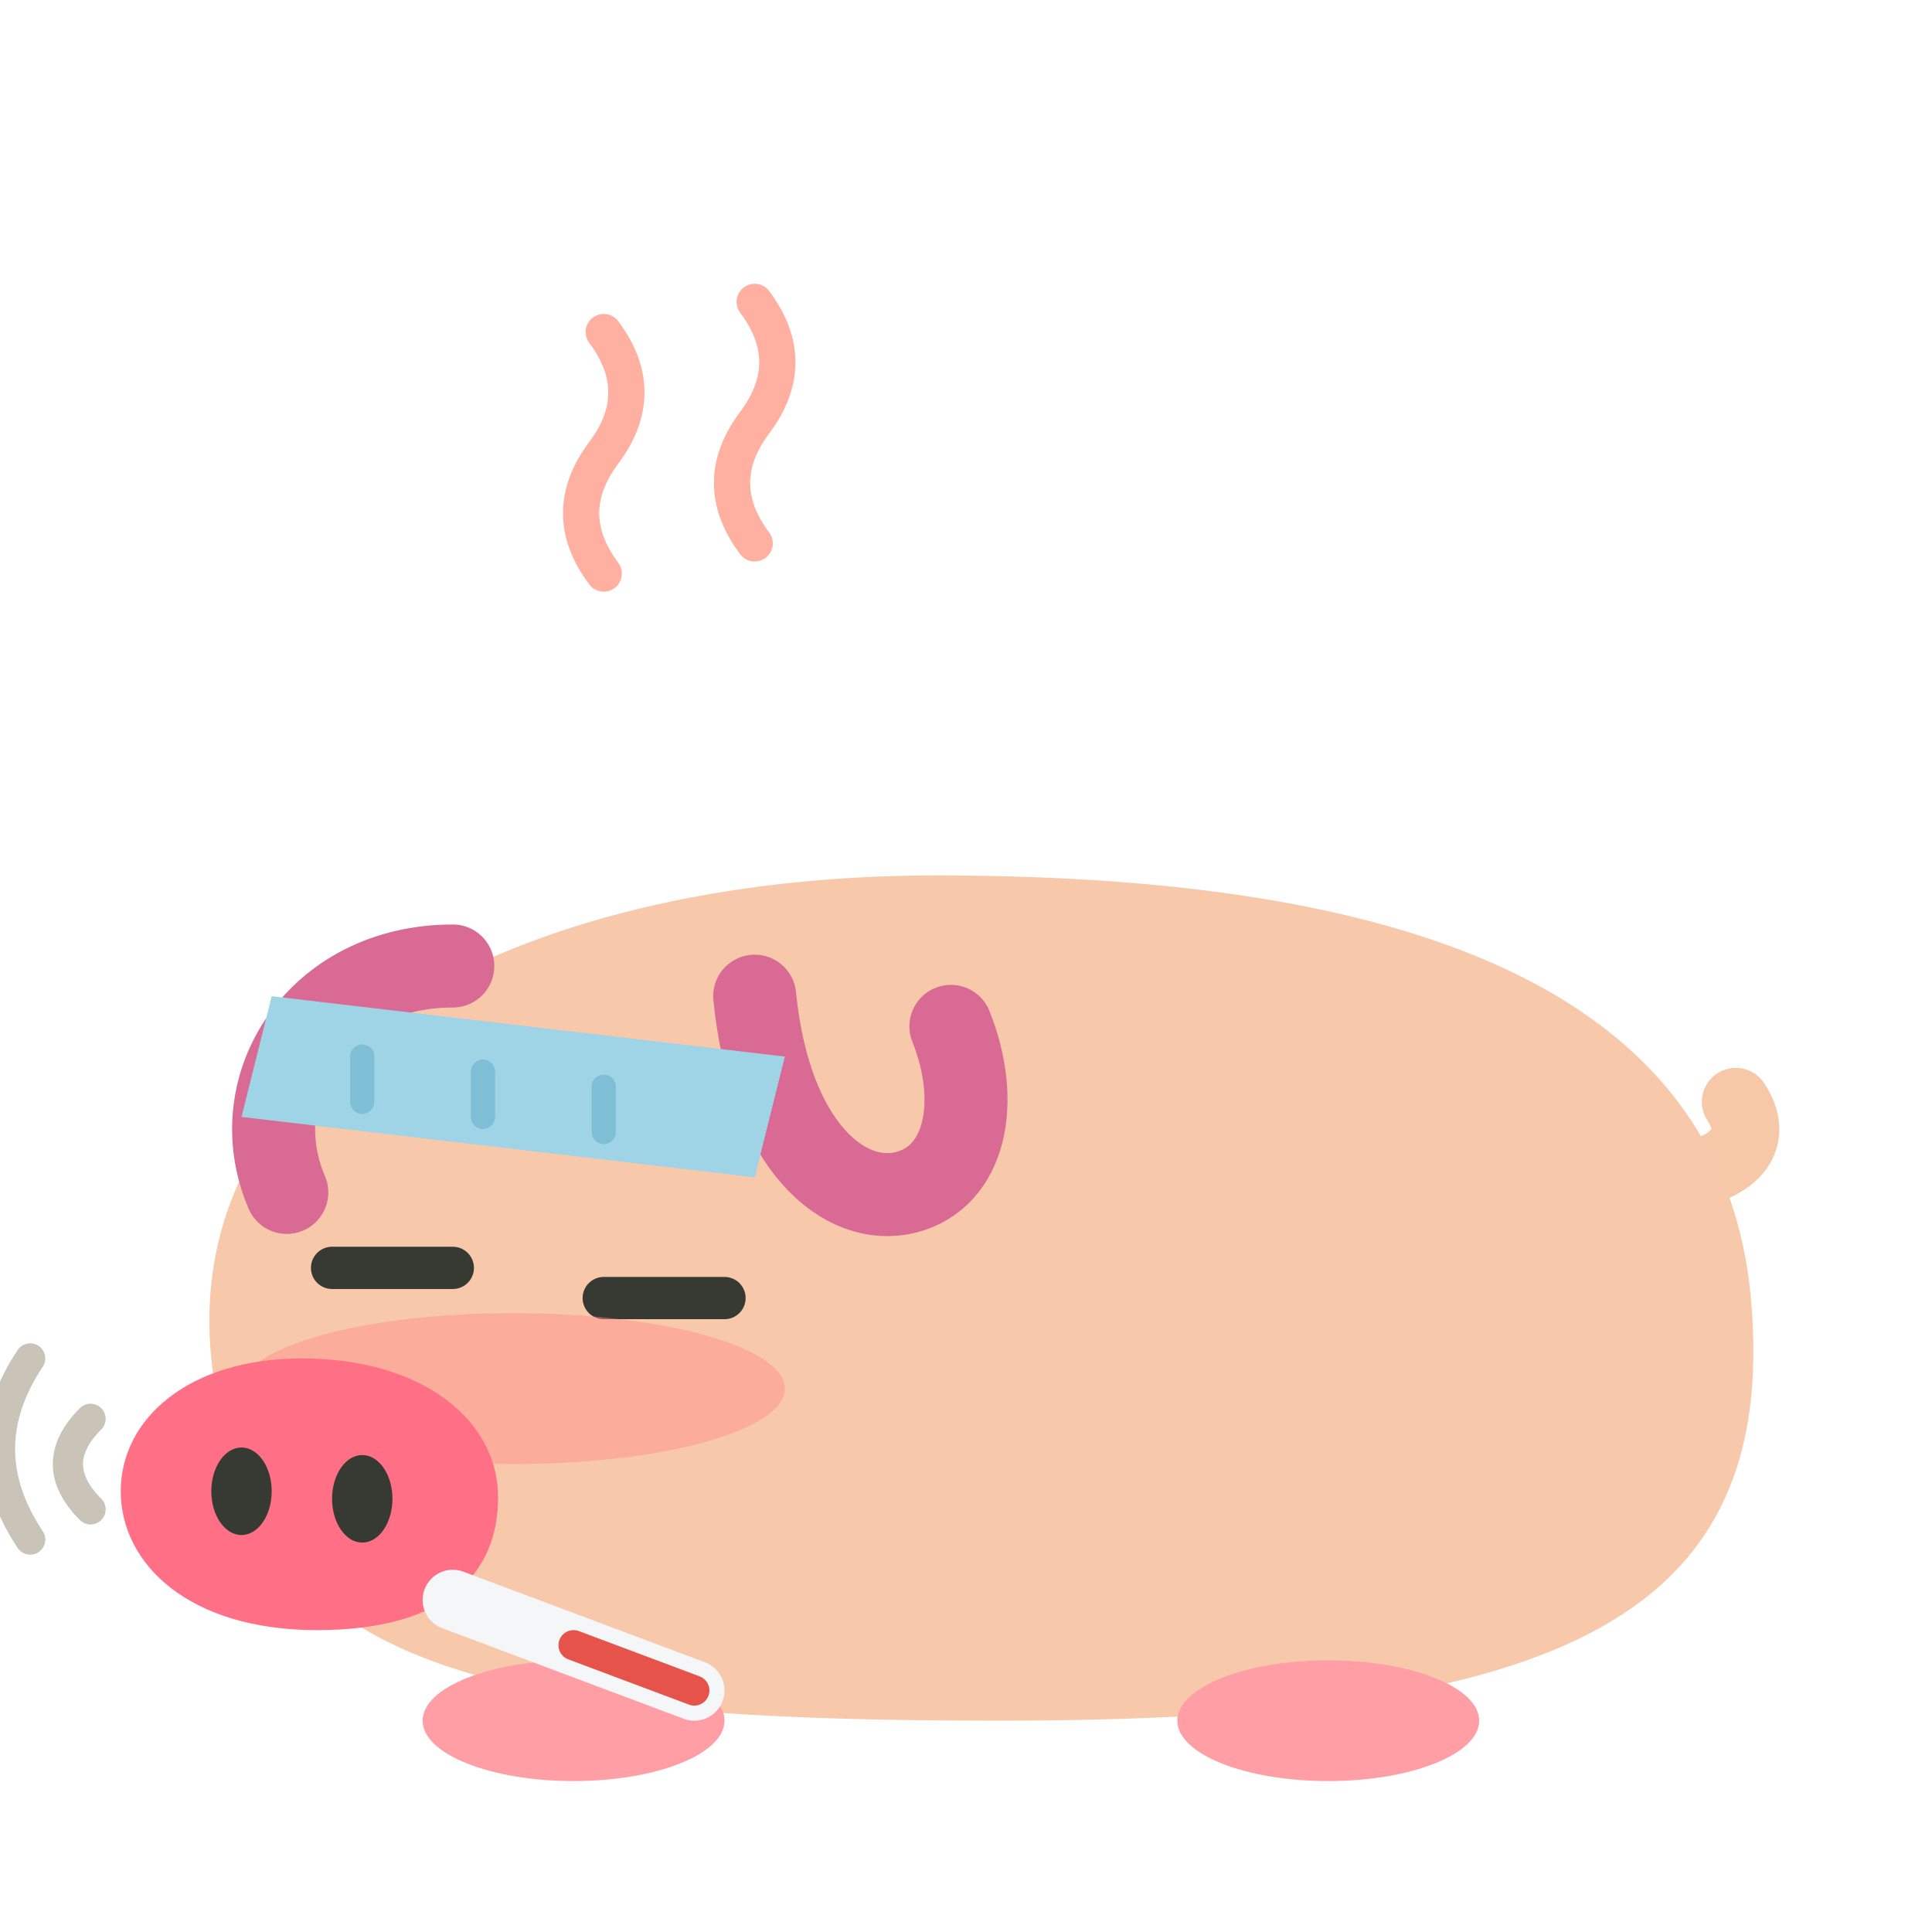
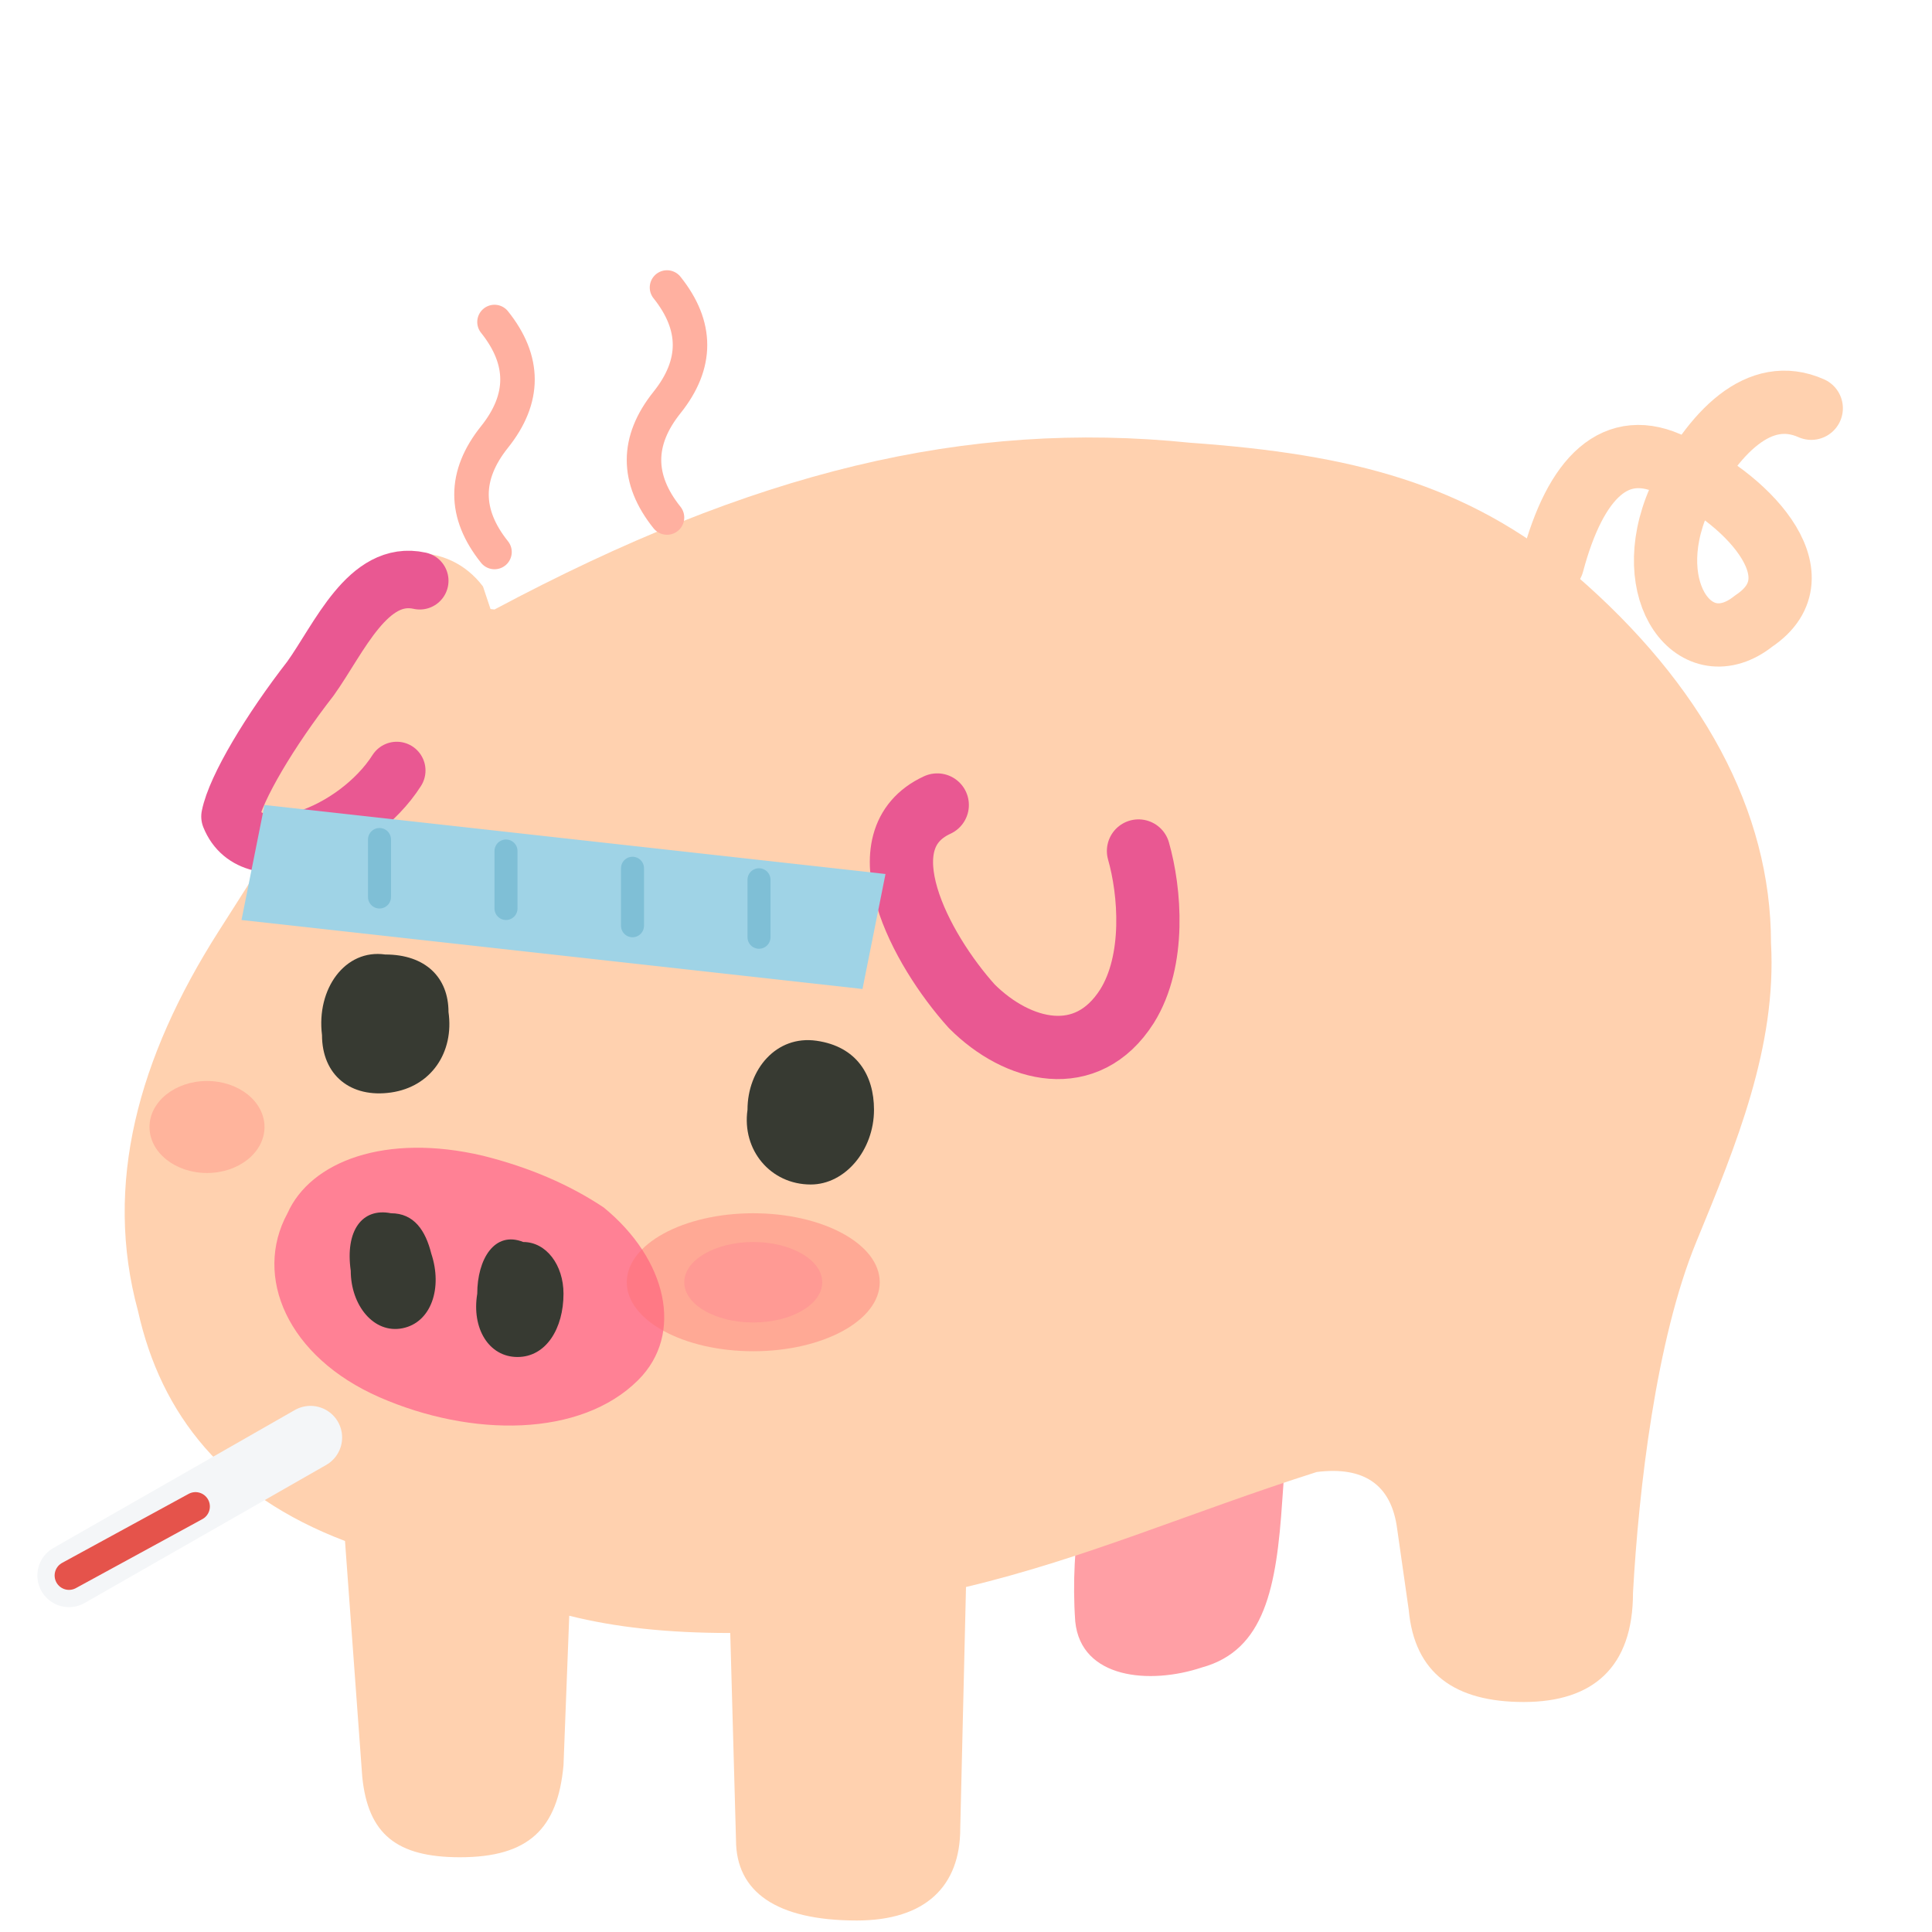
- <svg xmlns="http://www.w3.org/2000/svg" viewBox="0 0 128 128" width="128" height="128" role="img" aria-label="生病了">
+ <svg xmlns="http://www.w3.org/2000/svg" viewBox="24 -36 336 336" width="128" height="128" role="img" aria-label="生病">
  <style>
-     .body{animation:shiver 2.2s ease-in-out infinite;transform-origin:64px 114px}
+     .eye{animation:blink 4.2s infinite;transform-box:fill-box;transform-origin:50% 50%}
+     .tail{animation:wag 1.4s ease-in-out infinite;transform-origin:296px 64px}
+     .ear2{animation:flick 5.2s ease-in-out infinite;transform-origin:205px 108px}
+     @keyframes blink{0%,90%,100%{transform:scaleY(1)}93%{transform:scaleY(.1)}}
+     @keyframes wag{50%{transform:rotate(14deg)}}
+     @keyframes flick{0%,80%,100%{transform:rotate(0)}85%{transform:rotate(-12deg)}90%{transform:rotate(4deg)}}
+     .shiver{animation:shiver 2.2s ease-in-out infinite;transform-origin:190px 298px}
+     .tail{animation:none}
    .heat{animation:heat 2.2s ease-in-out infinite}
-     .cough{animation:cough 2.2s ease-out infinite}
-     @keyframes shiver{0%,60%,100%{transform:translateX(0)}64%{transform:translateX(-2px) rotate(-1.5deg)}68%{transform:translateX(2px) rotate(1deg)}72%{transform:translateX(-1px)}}
-     @keyframes heat{0%,100%{opacity:.2;transform:translateY(3px)}50%{opacity:1;transform:translateY(-3px)}}
-     @keyframes cough{0%,62%{opacity:0;transform:translateX(0)}70%{opacity:1}100%{opacity:0;transform:translateX(-8px)}}
+     @keyframes shiver{0%,60%,100%{transform:translateX(0)}64%{transform:translateX(-4px) rotate(-1deg)}68%{transform:translateX(4px) rotate(.8deg)}72%{transform:translateX(-2px)}}
+     @keyframes heat{0%,100%{opacity:.2;transform:translateY(6px)}50%{opacity:1;transform:translateY(-6px)}}
    @media (prefers-reduced-motion:reduce){*{animation:none!important}}
  </style>
-   <g stroke-linecap="round" stroke-linejoin="round">
-     <path class="heat" d="M40 38q-3-4 0-8t0-8M50 36q-3-4 0-8t0-8" fill="none" stroke="#FFB0A0" stroke-width="2.4" />
-     <g class="body">
-       <path d="M110 78c4 0 7-2 5-5" fill="none" stroke="#F7C8A8" stroke-width="4.5" />
-       <path d="M14 90C12 70 34 58 62 58S114 64 116 86 102 114 66 114 16 110 14 90Z" fill="#F7C9AA" />
-       <ellipse cx="38" cy="114" rx="10" ry="4" fill="#FF9FA5" />
-       <ellipse cx="88" cy="114" rx="10" ry="4" fill="#FF9FA5" />
-       <path d="M30 64C21 64 16 72 19 79" fill="none" stroke="#D96A94" stroke-width="5.5" />
-       <path d="M50 66C51 76 56 80 60 79C64 78 65 73 63 68" fill="none" stroke="#D96A94" stroke-width="5.5" />
-       <path d="M18 66L52 70L50 78L16 74Z" fill="#9FD3E6" />
-       <path d="M24 70L24 73M32 71L32 74M40 72L40 75" fill="none" stroke="#7FBFD6" stroke-width="1.6" />
-       <path d="M22 84L30 84M40 86L48 86" fill="none" stroke="#373A32" stroke-width="2.8" />
-       <ellipse cx="34" cy="92" rx="18" ry="5" fill="#FF8A8A" opacity=".45" />
-       <path d="M20 90c-7.5 0-12 4-12 8.8S12.5 108 21 108s12-3.7 12-8.8S28 90 20 90Z" fill="#FF6F86" />
-       <ellipse cx="16" cy="98.8" rx="2" ry="2.9" fill="#373A32" />
-       <ellipse cx="24" cy="99.3" rx="2" ry="2.9" fill="#373A32" />
-       <path d="M30 106L46 112" fill="none" stroke="#F4F6F8" stroke-width="4" />
-       <path d="M38 109L46 112" fill="none" stroke="#E5534B" stroke-width="2" />
+   <g class="shiver">
+     <g class="pig" stroke-linecap="round" stroke-linejoin="round">
+       <path fill="#FF9FA5" d="M214 210C213 221 210 232 211 246C212 256 224 257 233 254C244 251 246 240 247 225L248 211Z" />
+       <path class="tail" d="M294 62C298 47 305 40 315 45C327 50 341 64 329 72C319 80 309 67 316 51C322 39 330 31 339 35" fill="none" stroke="#FFD1AF" stroke-width="11" />
+       <path fill="#FFD1AF" d="M110 70C155 46 192 37 231 41C259 43 279 48 298 64C320 83 332 105 332 128C333 146 326 163 319 180C312 197 309 223 308 241C308 254 301 260 289 260C277 260 270 255 269 244L267 230C266 222 261 219 253 220C231 227 213 235 192 240L191 282C191 292 185 298 173 298C159 298 152 293 152 284L151 248C140 248 131 247 123 245L122 271C121 282 116 287 104 287C93 287 88 283 87 273L84 232C63 224 52 210 48 192C42 170 48 148 62 126C69 115 75 106 80 94C87 79 96 68 110 70Z" />
+       <path fill="#FFD1AF" d="M63 107C64 97 75 81 84 68C90 58 102 58 108 66L115 87L90 113Z" />
+       <path class="ear1" d="M97 65C88 63 83 75 78 82C71 91 65 101 64 106C68 116 86 109 93 98" fill="none" stroke="#E95892" stroke-width="10" />
+       <path class="ear2" d="M187 104C174 110 184 129 193 139C201 147 213 150 220 139C225 131 224 119 222 112" fill="none" stroke="#E95892" stroke-width="11" />
+       <path class="eye" fill="#373A32" d="M91 130C84 129 79 136 80 144C80 151 85 155 92 154C99 153 103 147 102 140C102 134 98 130 91 130Z" />
+       <path class="eye" fill="#373A32" d="M166 145C159 144 154 150 154 157C153 164 158 170 165 170C171 170 176 164 176 157C176 151 173 146 166 145Z" />
+       <path fill="#FF8195" d="M108 165C91 161 78 166 74 175C68 186 74 200 90 207C106 214 125 214 135 204C143 196 140 183 129 174C123 170 116 167 108 165Z" />
+       <path fill="#373A32" d="M92 175C87 174 84 178 85 185C85 191 89 196 94 195C99 194 101 188 99 182C98 178 96 175 92 175Z" />
+       <path fill="#373A32" d="M115 180C110 178 107 183 107 189C106 195 109 200 114 200C119 200 122 195 122 189C122 184 119 180 115 180Z" />
+       <ellipse class="blush" cx="155" cy="187" rx="12" ry="7" fill="#FFAFAC" opacity=".75" />
+       <ellipse cx="155" cy="187" rx="22" ry="12" fill="#FF6F6F" opacity=".4" />
+       <ellipse cx="60" cy="160" rx="10" ry="8" fill="#FF6F6F" opacity=".3" />
+       <path d="M70 104L178 116L174 136L66 124Z" fill="#9FD3E6" />
+       <path d="M90 110v10M112 112v10M134 115v10M156 117v10" fill="none" stroke="#7FBFD6" stroke-width="4" stroke-linecap="round" />
+       <path d="M78 214L36 238" fill="none" stroke="#F4F6F8" stroke-width="11" stroke-linecap="round" />
+       <path d="M58 226L36 238" fill="none" stroke="#E5534B" stroke-width="5" stroke-linecap="round" />
    </g>
-     <path class="cough" d="M6 94q-3 3 0 6M2 90q-4 6 0 12" fill="none" stroke="#C9C3B8" stroke-width="2" />
  </g>
+   <path class="heat" d="M110 60q-8-10 0-20t0-20M140 54q-8-10 0-20t0-20" fill="none" stroke="#FFB0A0" stroke-width="6" stroke-linecap="round" />
</svg>
